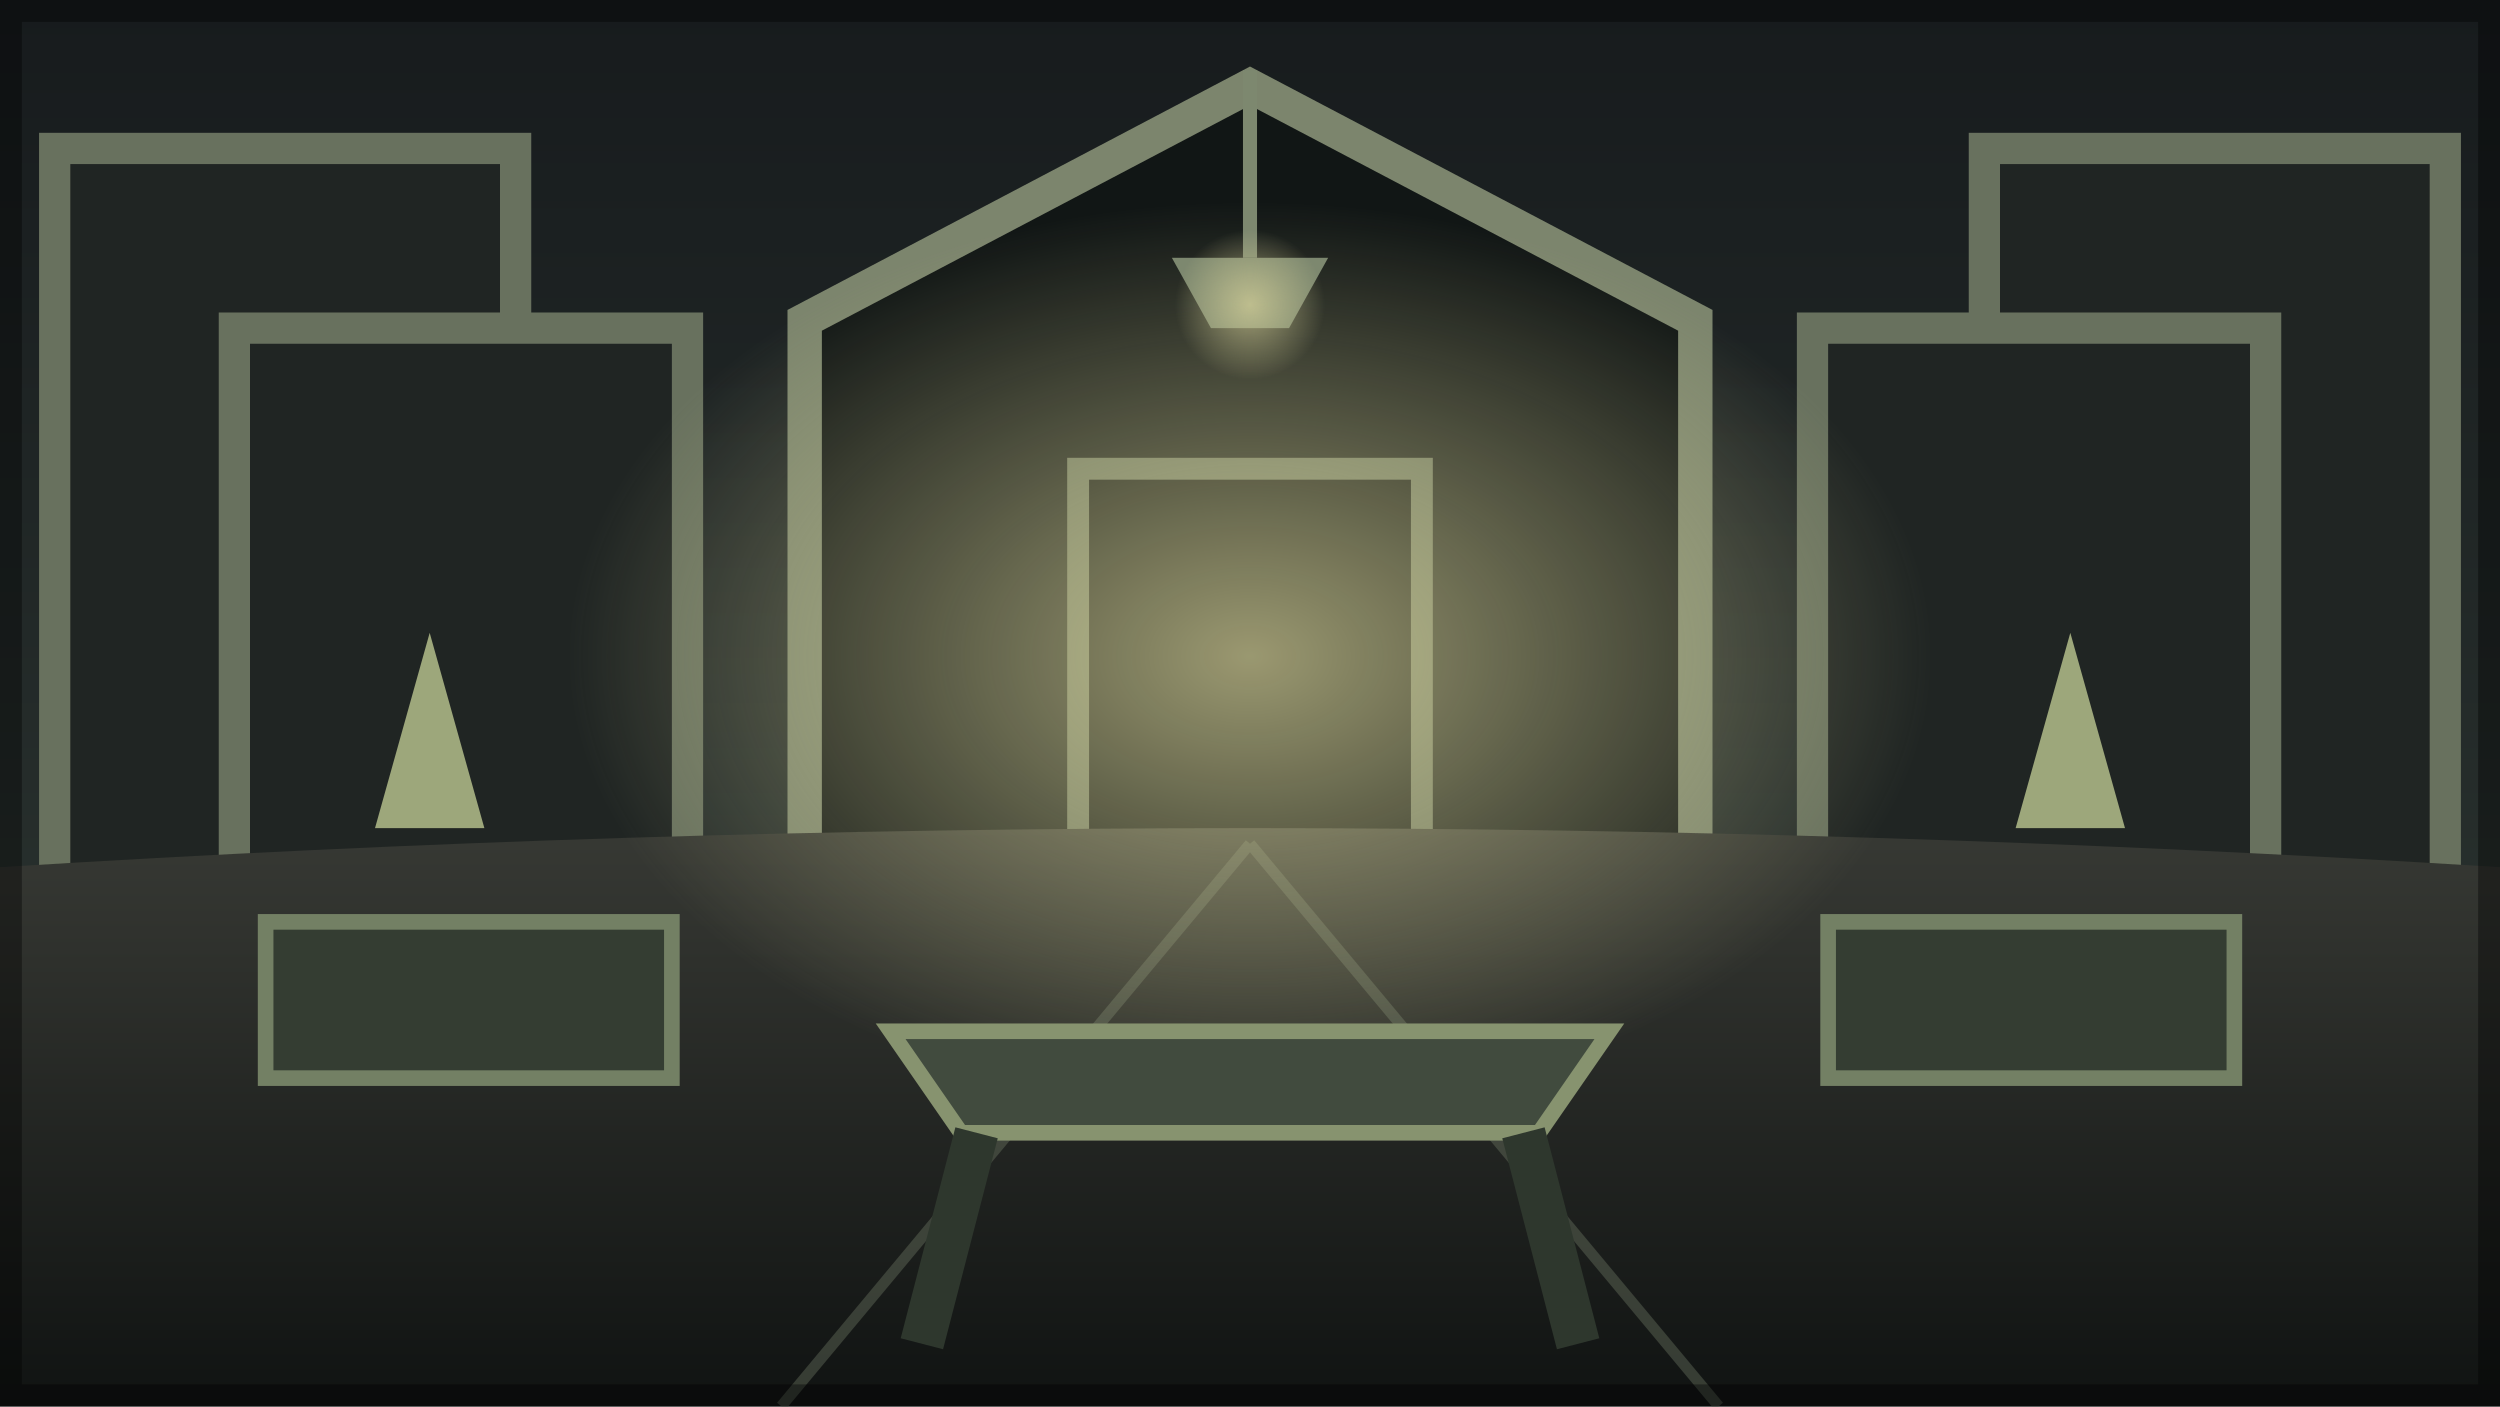
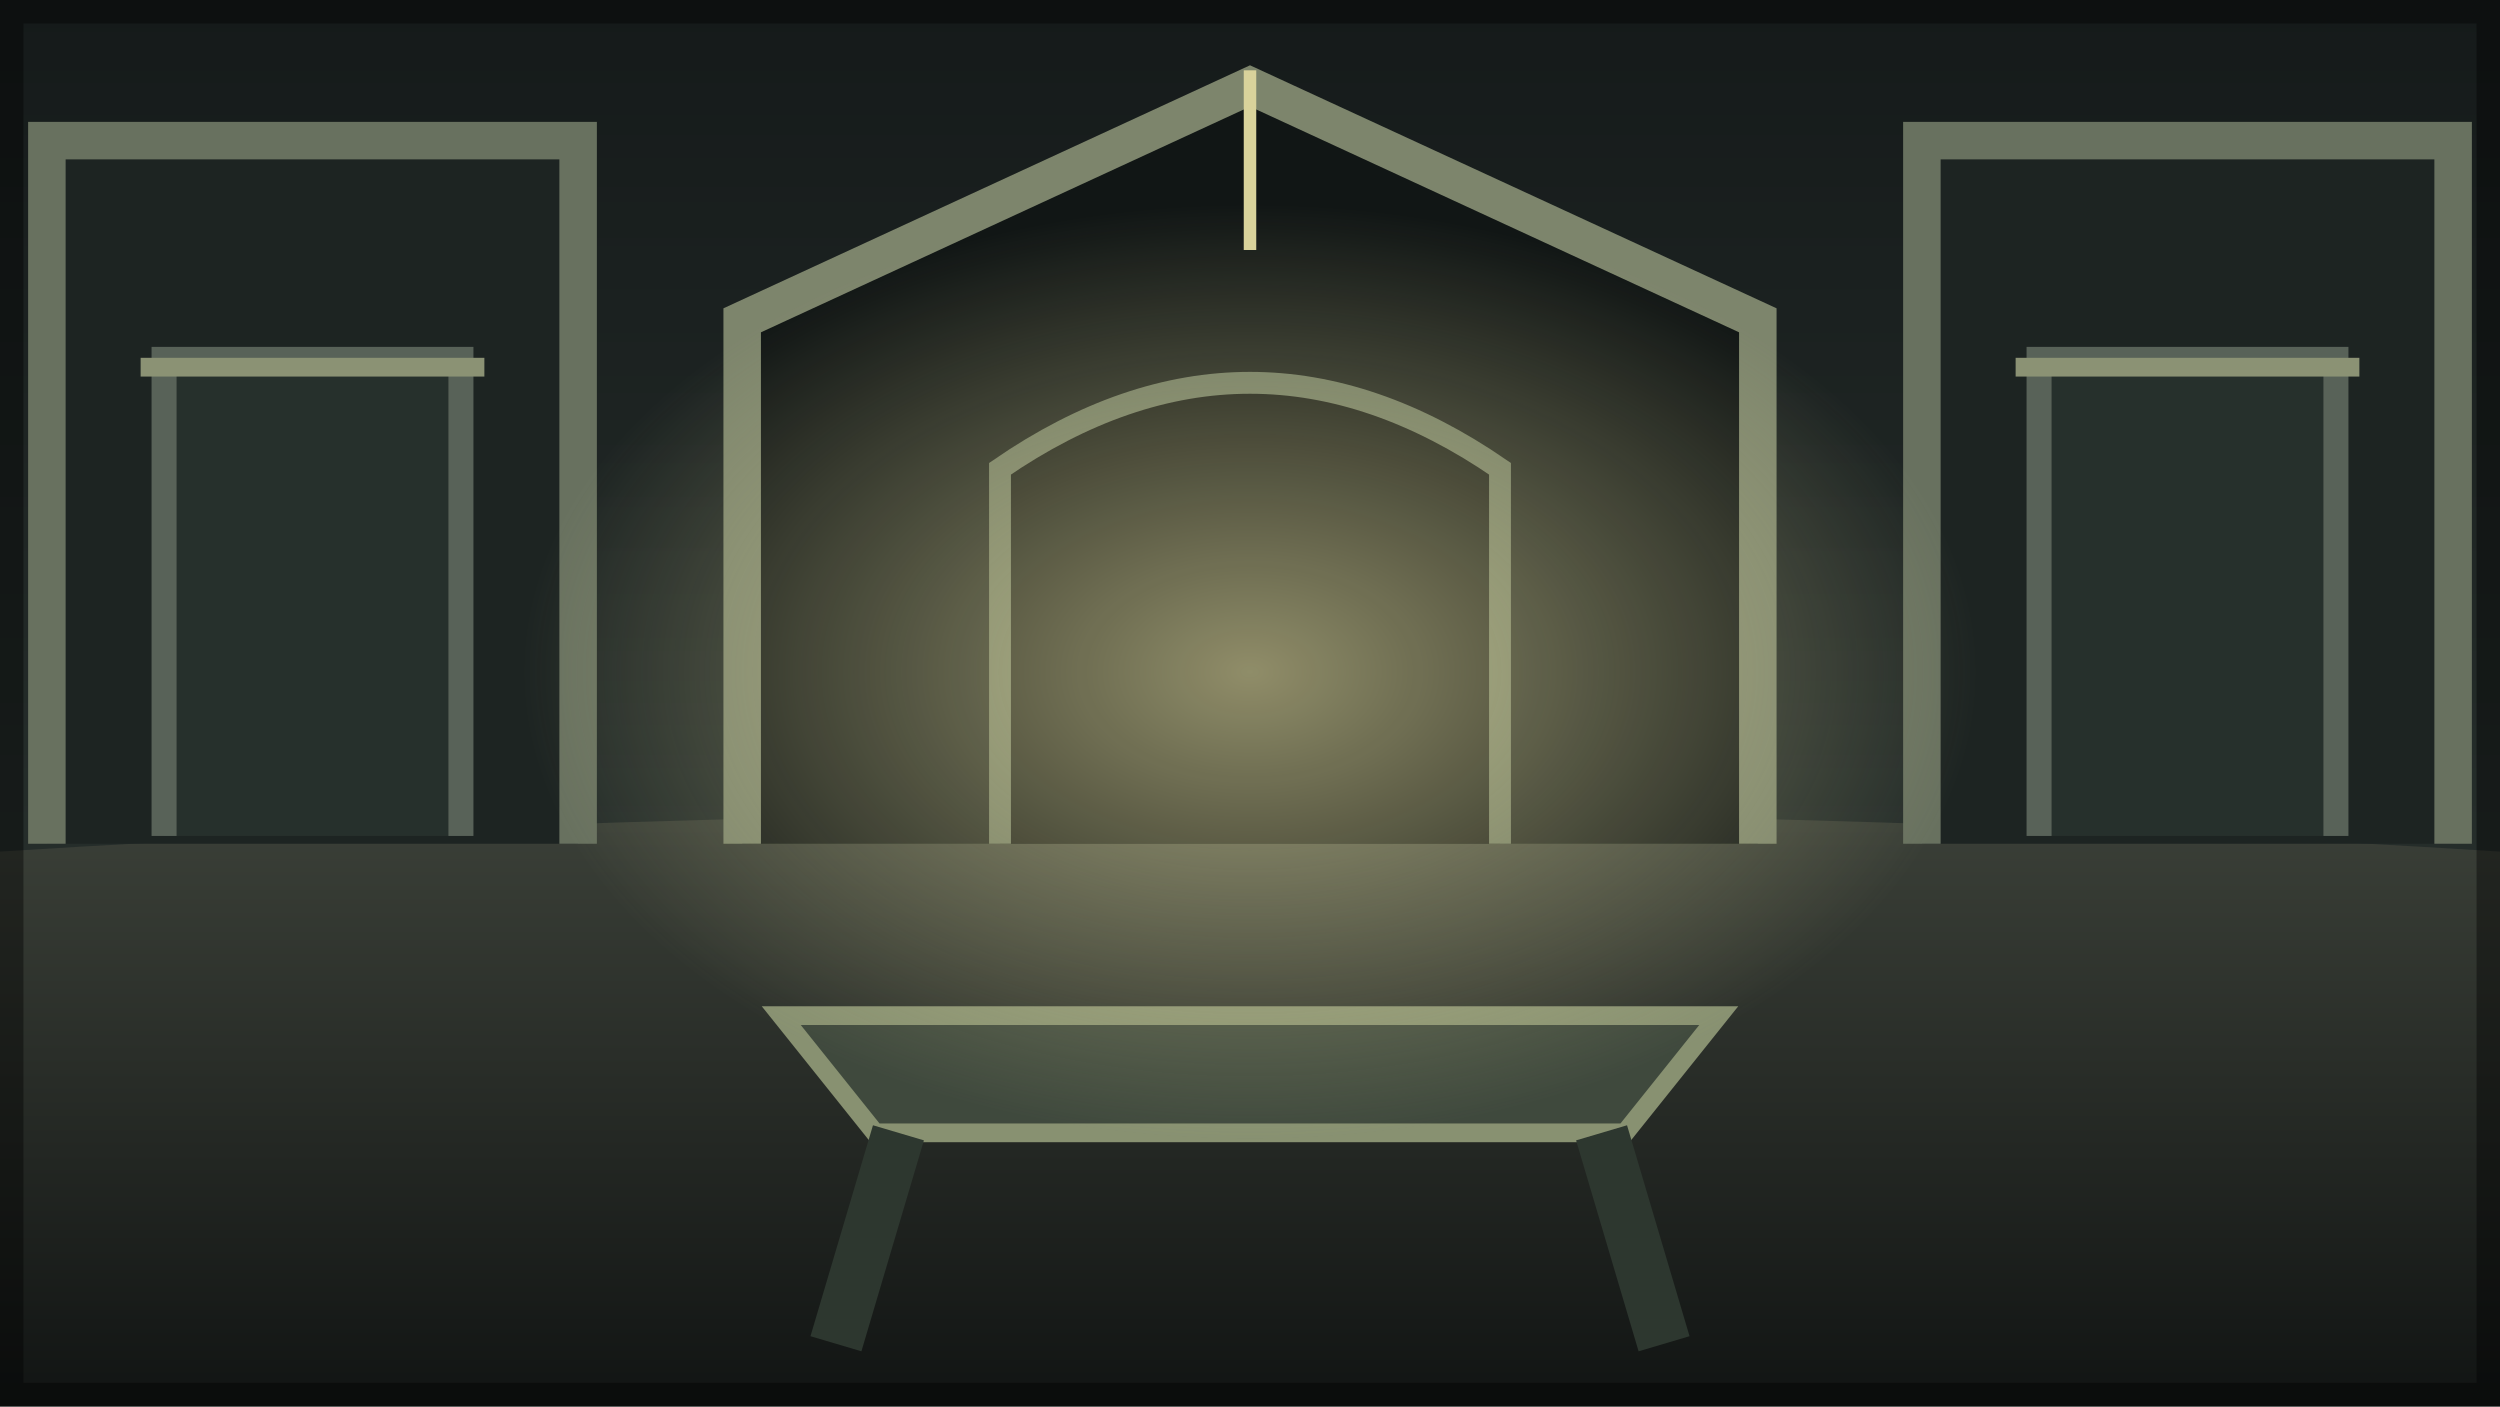
<svg xmlns="http://www.w3.org/2000/svg" width="1600" height="900" viewBox="0 0 1600 900">
  <defs>
    <linearGradient id="w" x2="0" y2="1">
-       <stop stop-color="#171b1d" />
+       <stop stop-color="#151a1a" />
      <stop offset="1" stop-color="#303a35" />
    </linearGradient>
    <linearGradient id="f" x2="0" y2="1">
-       <stop stop-color="#373934" />
-       <stop offset="1" stop-color="#101312" />
+       <stop stop-color="#3b4038" />
+       <stop offset="1" stop-color="#111413" />
    </linearGradient>
    <radialGradient id="g">
-       <stop stop-color="#d9d49b" stop-opacity=".7" />
-       <stop offset="1" stop-color="#d9d49b" stop-opacity="0" />
+       <stop stop-color="#d9d39b" stop-opacity=".65" />
+       <stop offset="1" stop-color="#d9d39b" stop-opacity="0" />
    </radialGradient>
  </defs>
  <rect width="1600" height="900" fill="url(#w)" />
-   <path d="M35 555V95H330V555M1270 555V95H1565V555" fill="#202523" stroke="#68715e" stroke-width="20" />
-   <path d="M150 555V210H440V555M1160 555V210H1450V555" fill="#202523" stroke="#68715e" stroke-width="20" />
-   <path d="M515 555V205L800 55L1085 205V555" fill="#111615" stroke="#7c856d" stroke-width="22" />
-   <path d="M690 555V300H910V555" fill="#080d0d" stroke="#69735f" stroke-width="14" />
-   <path d="M0 555Q800 505 1600 555V900H0Z" fill="url(#f)" />
-   <g stroke="#7d886f" stroke-opacity=".35" stroke-width="7">
-     <path d="M800 540L500 900M800 540L1100 900" />
-   </g>
-   <ellipse cx="800" cy="420" rx="440" ry="290" fill="url(#g)" />
-   <path d="M800 45V165" stroke="#7d886f" stroke-width="9" />
-   <path d="M750 165H850L825 210H775Z" fill="#7d886f" />
-   <circle cx="800" cy="195" r="48" fill="url(#g)" />
-   <path d="M570 660H1030L985 725H615Z" fill="#414b3e" stroke="#87936f" stroke-width="10" />
-   <path d="M625 725L590 860M975 725L1010 860" stroke="#2e372d" stroke-width="28" />
-   <path d="M170 590H430V690H170ZM1170 590H1430V690H1170Z" fill="#343d32" stroke="#738064" stroke-width="10" />
-   <g fill="#9da77b">
-     <path d="M240 530l35-125 35 125z" />
-     <path d="M1290 530l35-125 35 125z" />
-   </g>
-   <rect width="1600" height="900" fill="none" stroke="#000" stroke-opacity=".38" stroke-width="28" />
+   <path d="M0 545Q800 495 1600 545V900H0Z" fill="url(#f)" />
+   <path d="M30 540V90H370V540M1230 540V90H1570V540" fill="#1d2422" stroke="#68715f" stroke-width="24" />
+   <path d="M475 540V205L800 55L1125 205V540" fill="#111615" stroke="#7d856c" stroke-width="24" />
+   <path d="M640 540V300Q800 190 960 300V540" fill="#070b0b" stroke="#69745f" stroke-width="14" />
+   <path d="M105 535V230H295V535M1305 535V230H1495V535" fill="#26302c" stroke="#586258" stroke-width="16" />
+   <path d="M90 235H310M1290 235H1510" stroke="#8b9274" stroke-width="12" />
+   <path d="M500 650H1100L1040 725H560Z" fill="#3f493d" stroke="#889171" stroke-width="12" />
+   <path d="M575 725L535 860M1025 725L1065 860" stroke="#2d372f" stroke-width="34" />
+   <ellipse cx="800" cy="430" rx="470" ry="300" fill="url(#g)" />
+   <path d="M800 45V160" stroke="#d9d39b" stroke-width="8" />
+   <rect width="1600" height="900" fill="none" stroke="#000" stroke-opacity=".4" stroke-width="30" />
</svg>
